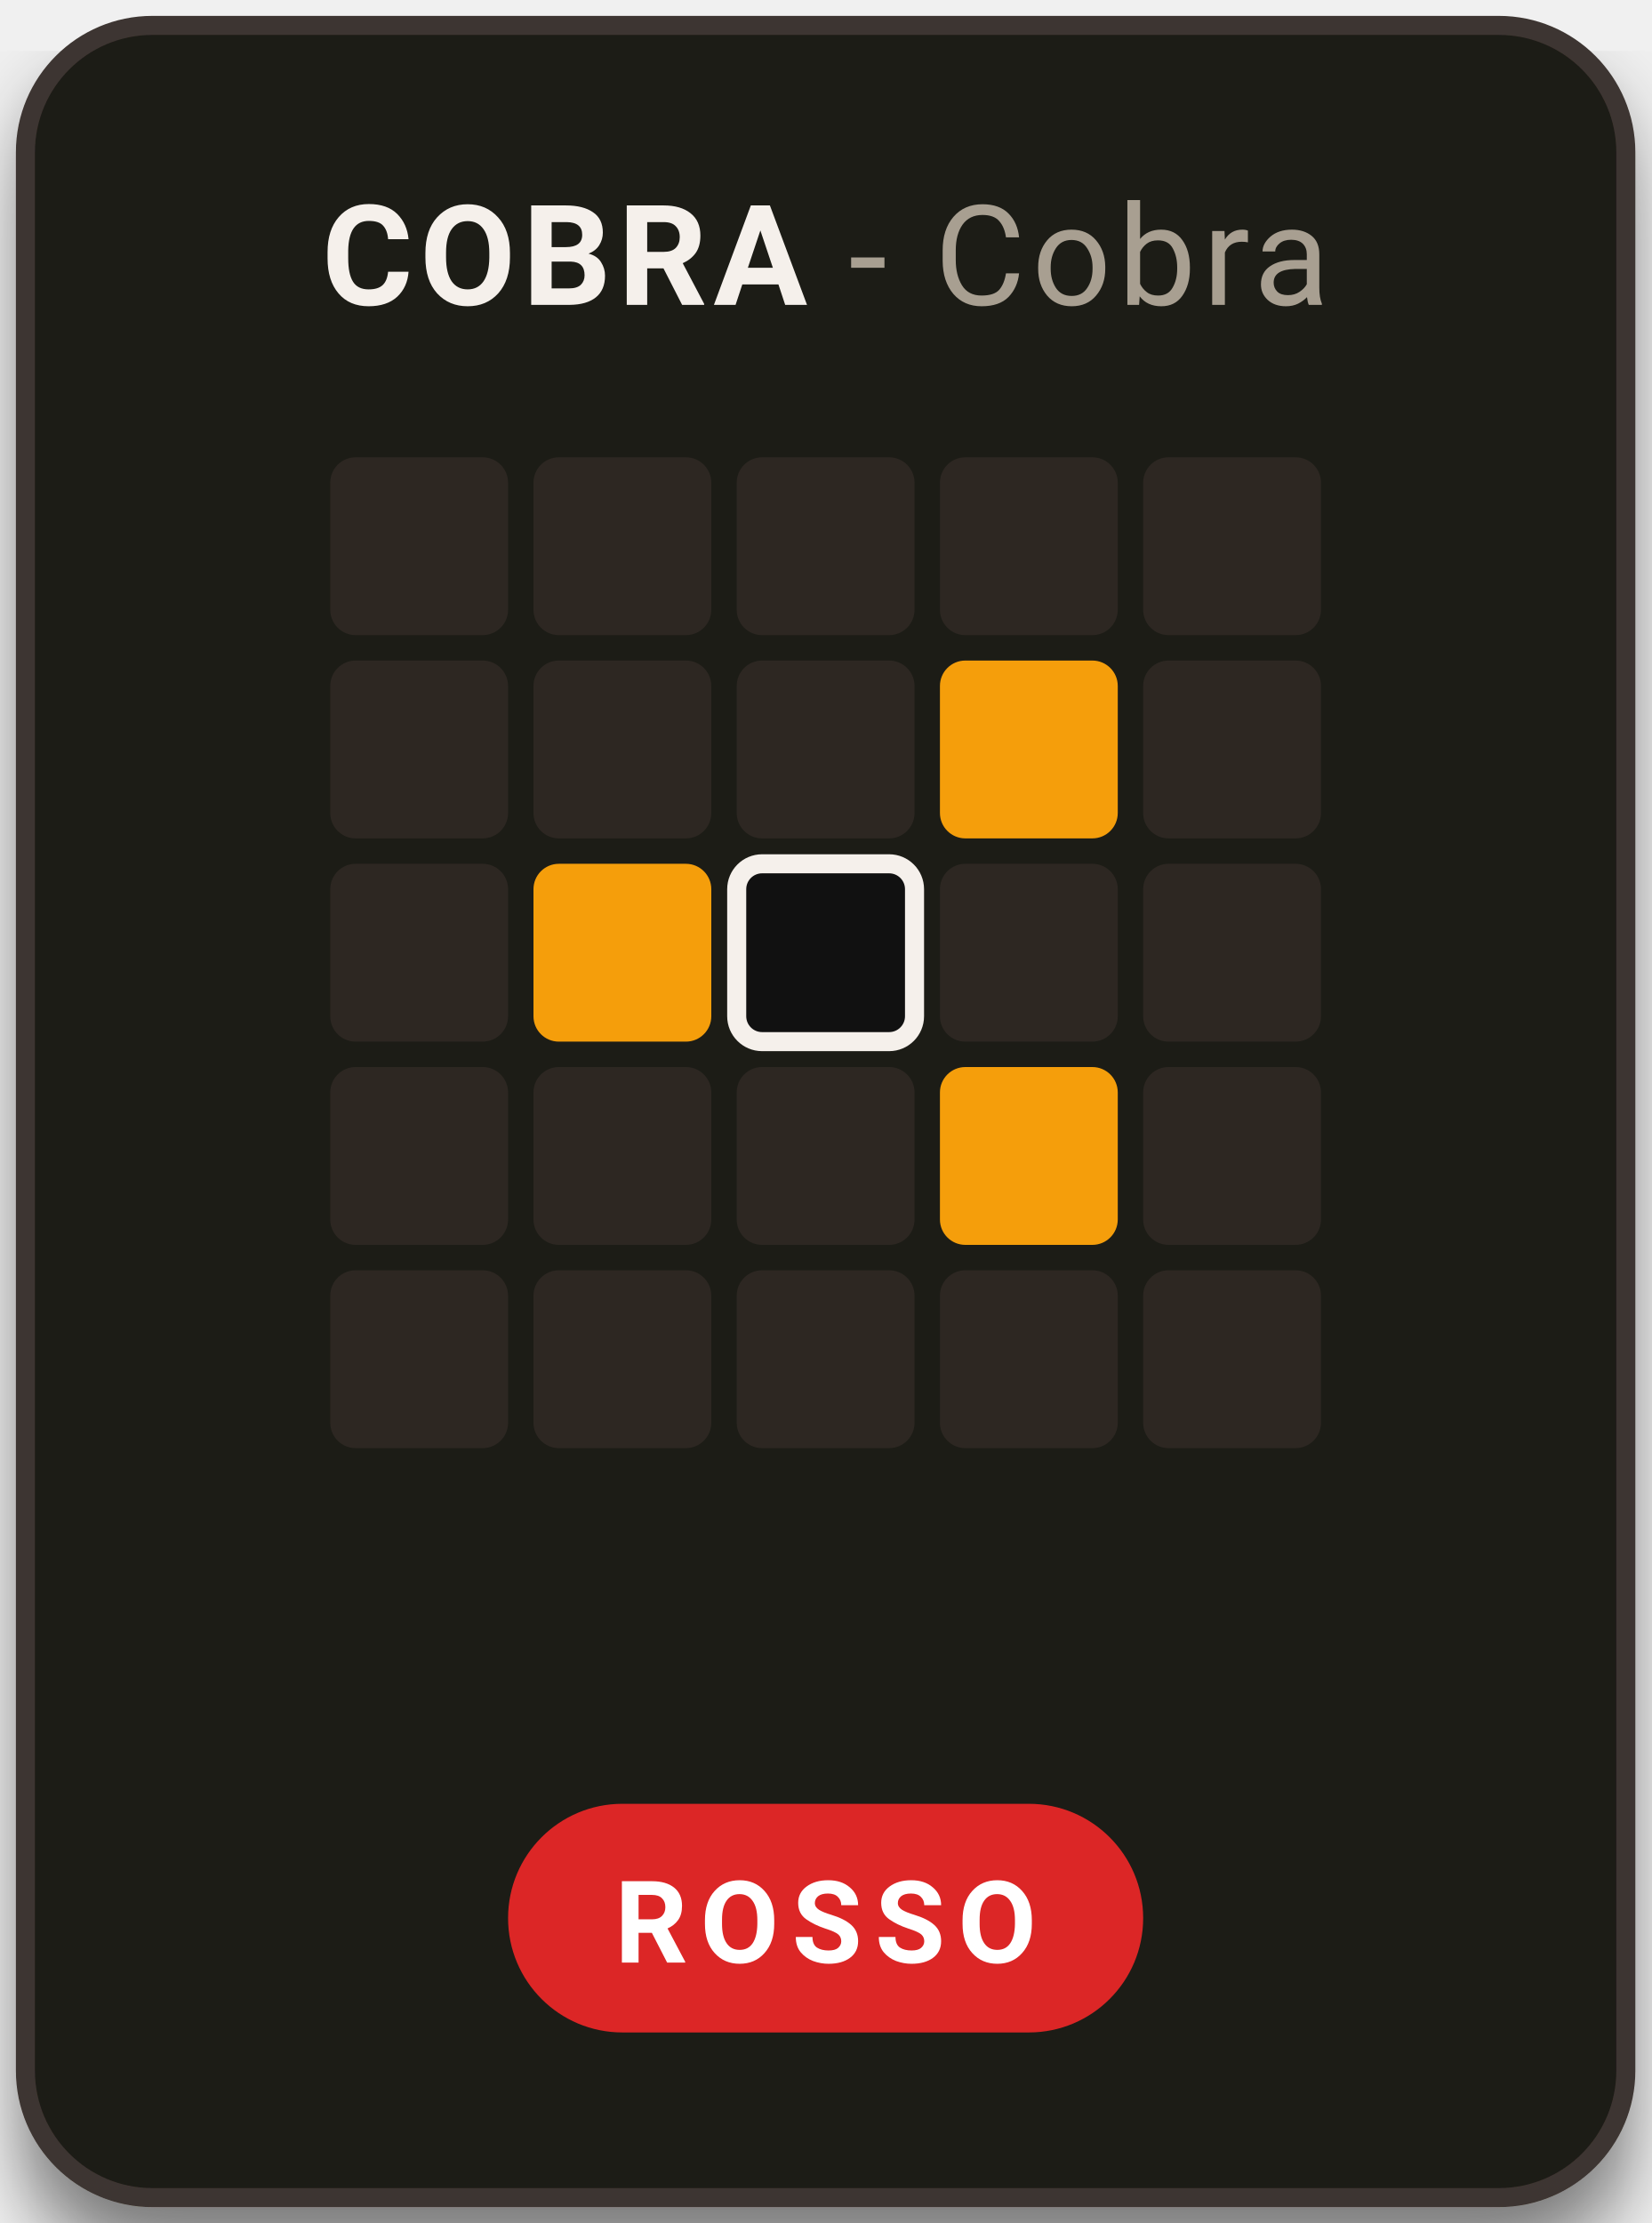
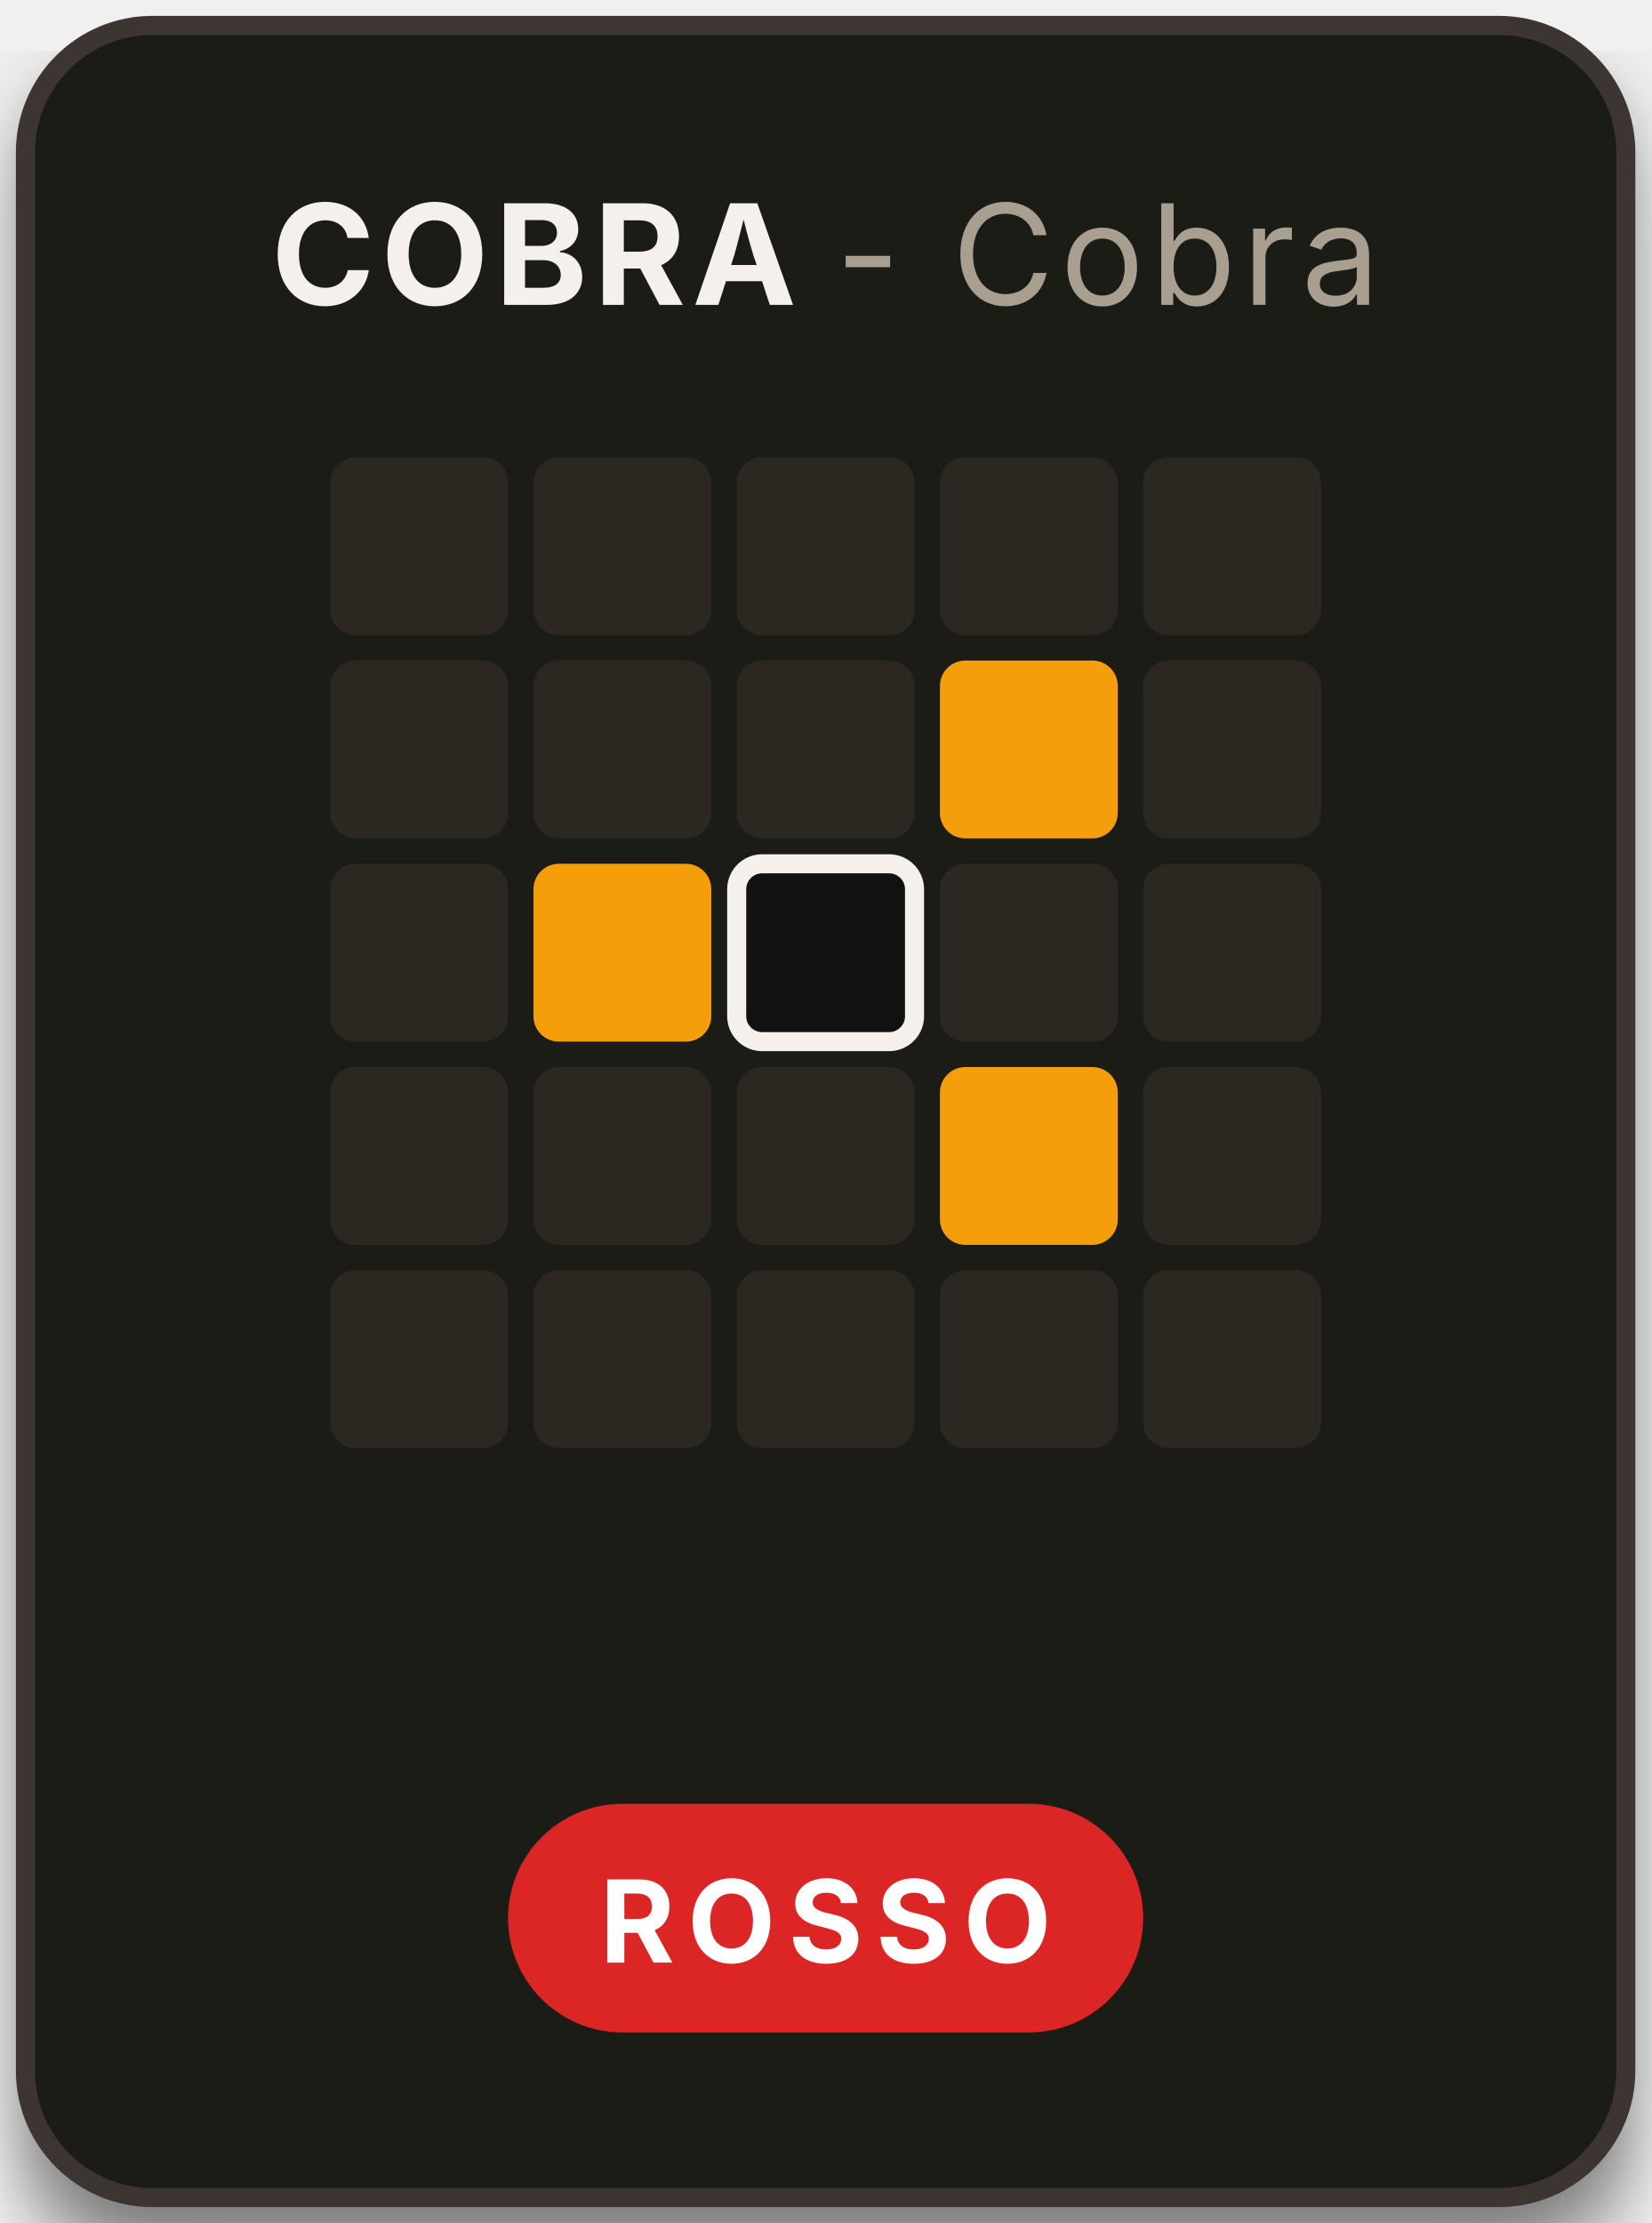
<svg xmlns="http://www.w3.org/2000/svg" viewBox="0 0 130 175" width="130" height="175">
  <defs>
    <filter id="shadow_cobra" x="-10%" y="-10%" width="120%" height="120%">
      <feDropShadow dx="0" dy="4" stdDeviation="3" flood-color="#000" flood-opacity="0.5" />
    </filter>
  </defs>
  <rect x="2" y="2" width="126" height="171" rx="10" fill="#1e1b18" stroke="#3d3630" stroke-width="1.5" filter="url(#shadow_cobra)" />
-   <text x="65" y="24" text-anchor="middle" font-family="-apple-system, BlinkMacSystemFont, 'Segoe UI', Roboto, sans-serif" font-size="11" font-weight="bold" fill="#f5f0eb" letter-spacing="0.5">
+   <text x="65" y="24" text-anchor="middle" font-family="-apple-system, BlinkMacSystemFont, sans-serif" font-size="11" font-weight="bold" fill="#f5f0eb" letter-spacing="0.5">
    COBRA <tspan font-weight="normal" fill="#a89f91">- Cobra</tspan>
  </text>
  <g transform="translate(26, 36)">
    <rect x="0" y="0" width="14" height="14" rx="2" fill="#2d2722" />
    <rect x="16" y="0" width="14" height="14" rx="2" fill="#2d2722" />
    <rect x="32" y="0" width="14" height="14" rx="2" fill="#2d2722" />
    <rect x="48" y="0" width="14" height="14" rx="2" fill="#2d2722" />
    <rect x="64" y="0" width="14" height="14" rx="2" fill="#2d2722" />
    <rect x="0" y="16" width="14" height="14" rx="2" fill="#2d2722" />
    <rect x="16" y="16" width="14" height="14" rx="2" fill="#2d2722" />
    <rect x="32" y="16" width="14" height="14" rx="2" fill="#2d2722" />
    <rect x="48" y="16" width="14" height="14" rx="2" fill="#f59e0b" />
    <rect x="64" y="16" width="14" height="14" rx="2" fill="#2d2722" />
    <rect x="0" y="32" width="14" height="14" rx="2" fill="#2d2722" />
    <rect x="16" y="32" width="14" height="14" rx="2" fill="#f59e0b" />
    <rect x="32" y="32" width="14" height="14" rx="2" fill="#111111" stroke="#f5f0eb" stroke-width="1.5" />
    <rect x="48" y="32" width="14" height="14" rx="2" fill="#2d2722" />
    <rect x="64" y="32" width="14" height="14" rx="2" fill="#2d2722" />
    <rect x="0" y="48" width="14" height="14" rx="2" fill="#2d2722" />
    <rect x="16" y="48" width="14" height="14" rx="2" fill="#2d2722" />
    <rect x="32" y="48" width="14" height="14" rx="2" fill="#2d2722" />
    <rect x="48" y="48" width="14" height="14" rx="2" fill="#f59e0b" />
    <rect x="64" y="48" width="14" height="14" rx="2" fill="#2d2722" />
    <rect x="0" y="64" width="14" height="14" rx="2" fill="#2d2722" />
    <rect x="16" y="64" width="14" height="14" rx="2" fill="#2d2722" />
    <rect x="32" y="64" width="14" height="14" rx="2" fill="#2d2722" />
    <rect x="48" y="64" width="14" height="14" rx="2" fill="#2d2722" />
    <rect x="64" y="64" width="14" height="14" rx="2" fill="#2d2722" />
  </g>
  <g transform="translate(40, 142)">
    <rect width="50" height="18" rx="9" fill="#dc2626" />
-     <text x="25" y="12.5" text-anchor="middle" font-family="-apple-system, BlinkMacSystemFont, 'Segoe UI', Roboto, sans-serif" font-size="9" font-weight="bold" fill="#ffffff" letter-spacing="1">ROSSO</text>
+     <text x="25" y="12.5" text-anchor="middle" font-family="-apple-system, BlinkMacSystemFont, sans-serif" font-size="9" font-weight="bold" fill="#ffffff" letter-spacing="1">ROSSO</text>
  </g>
</svg>
